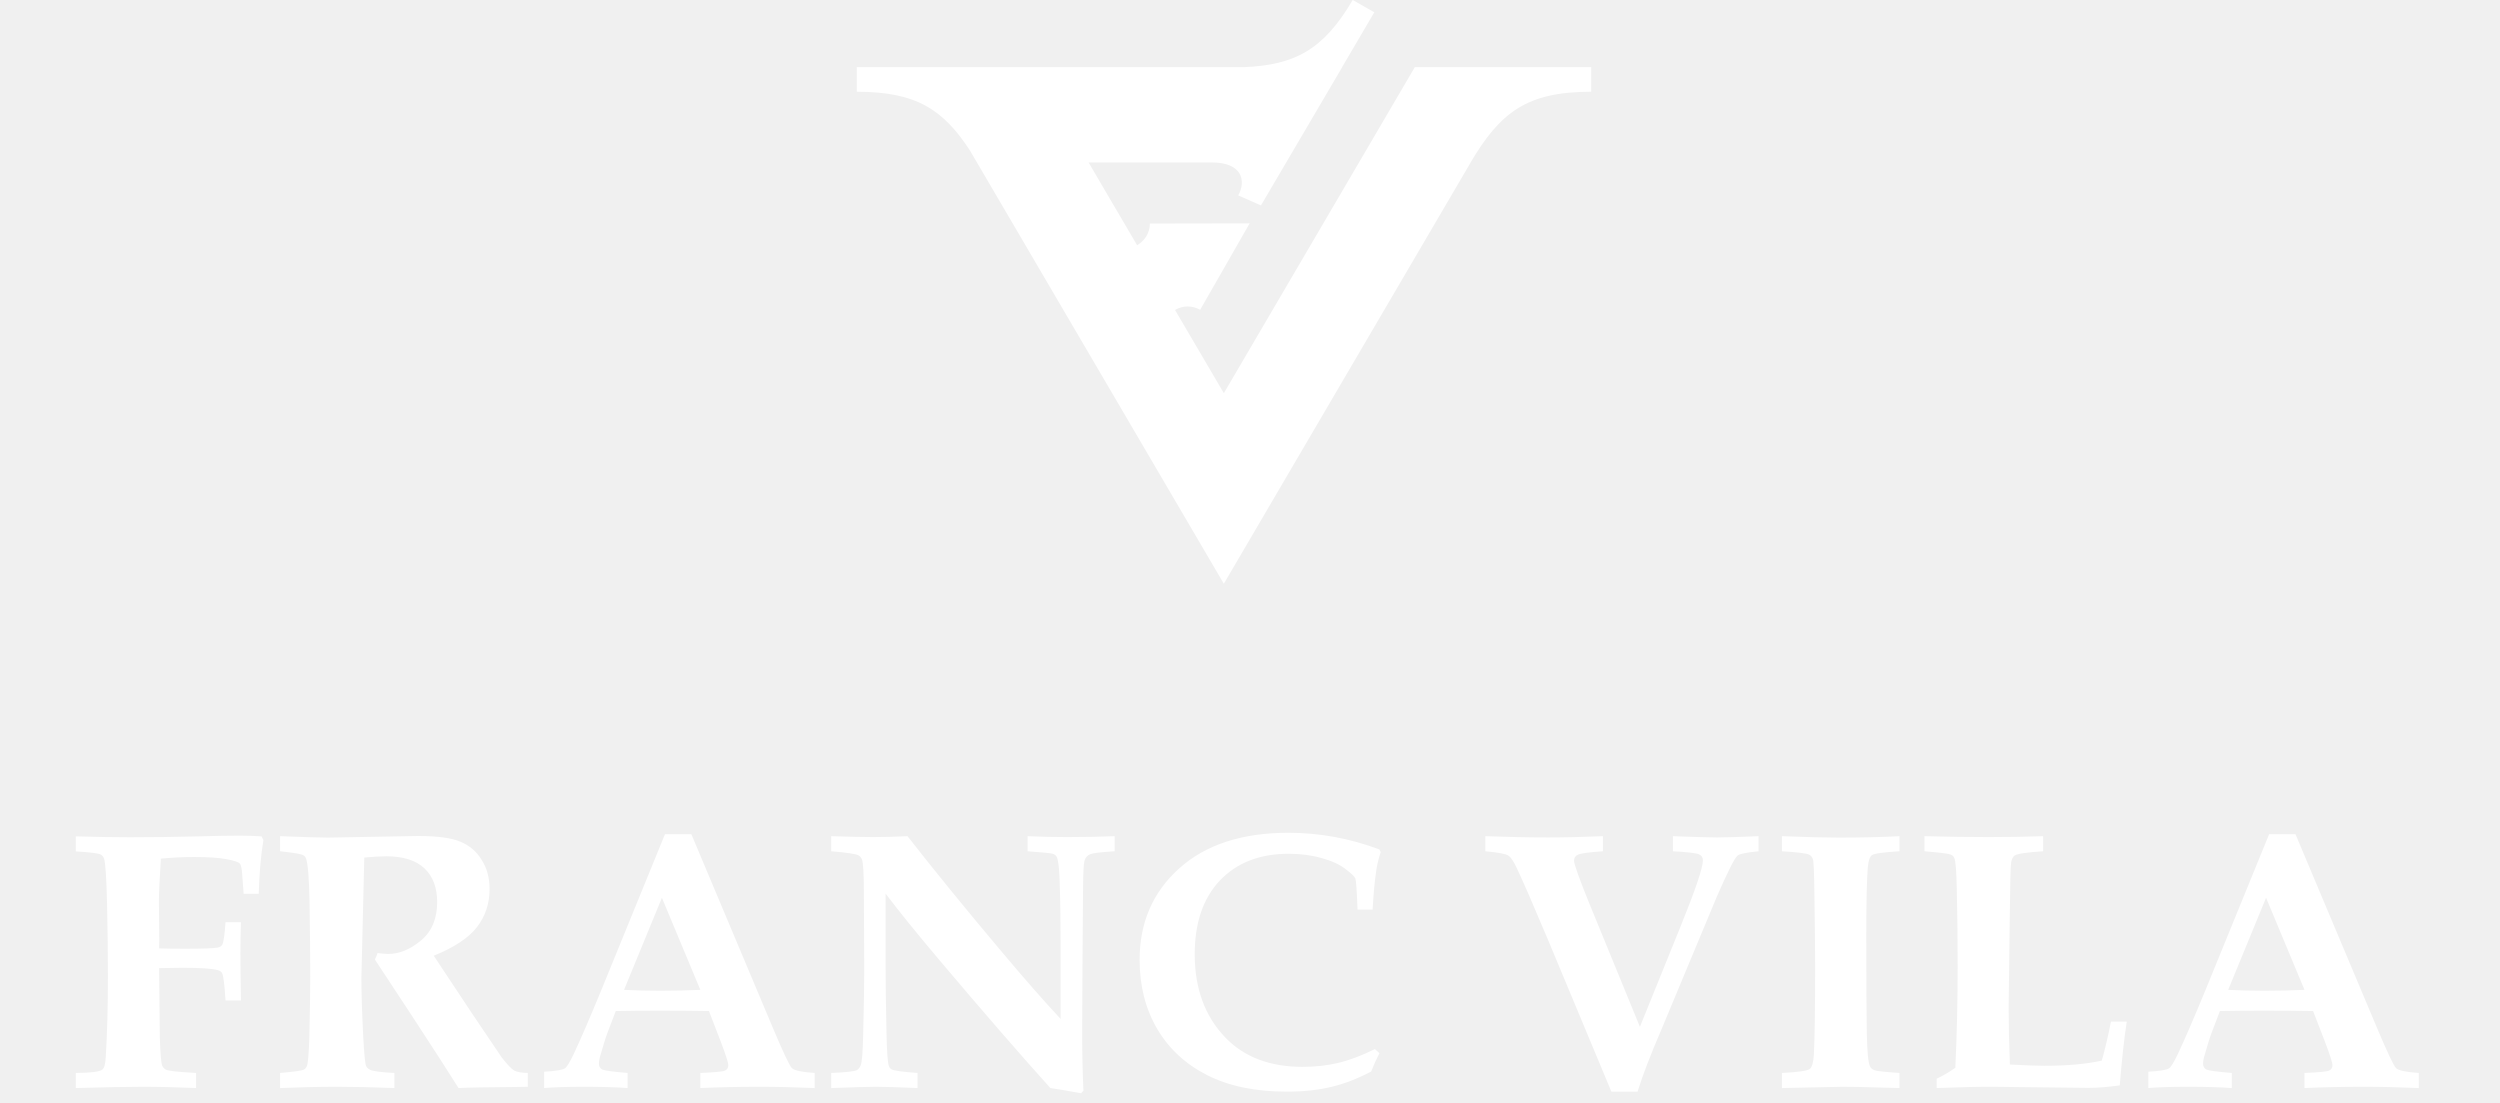
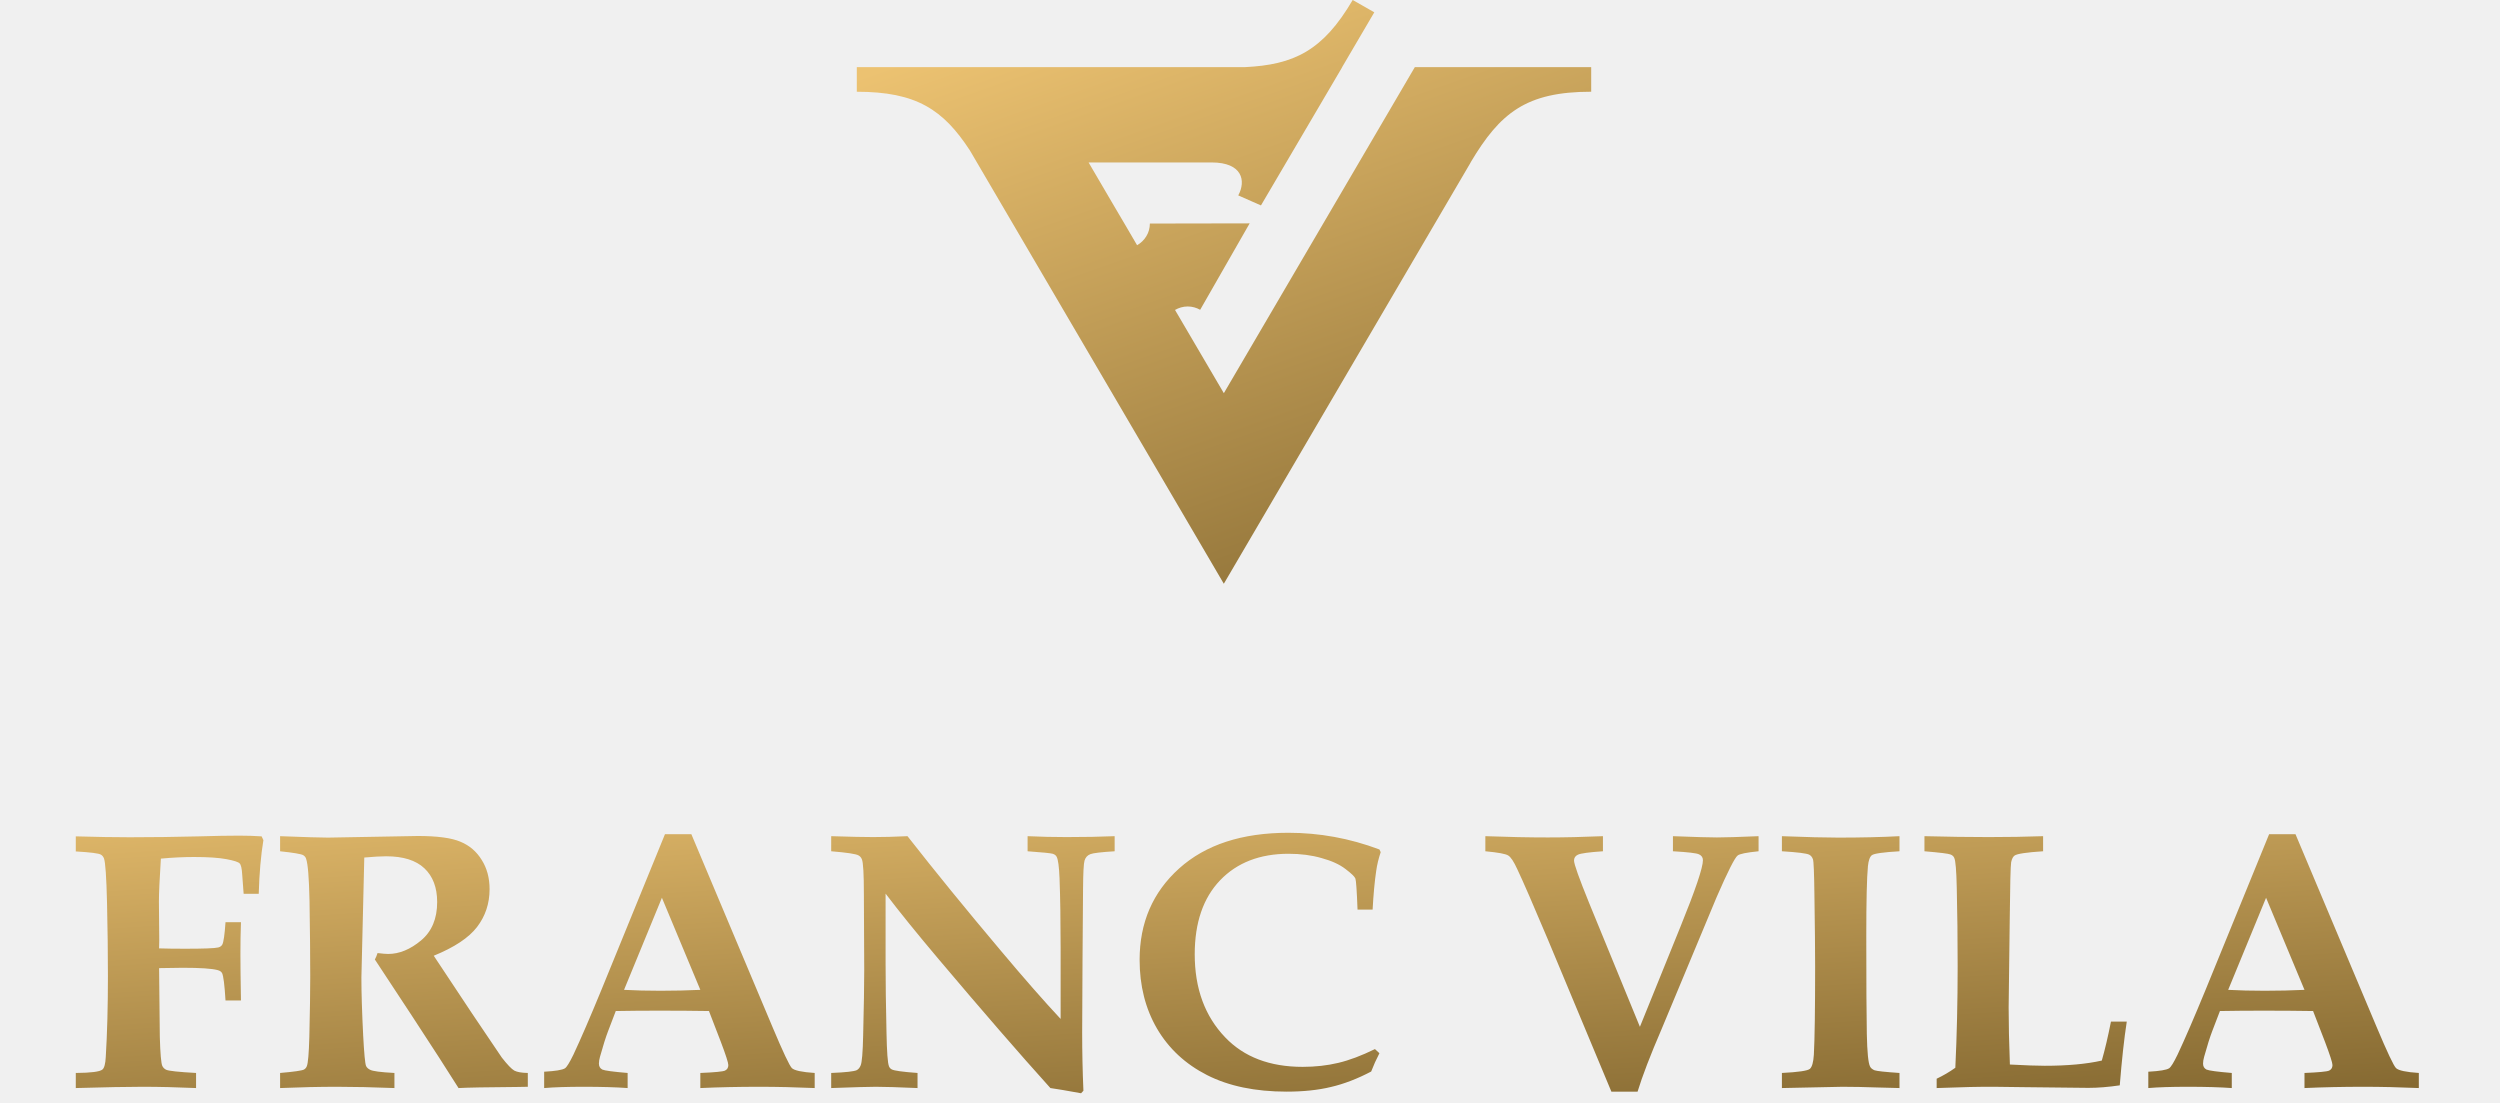
<svg xmlns="http://www.w3.org/2000/svg" width="136" height="60" viewBox="0 0 136 60" fill="none">
-   <path d="M4.123 59.19V58.369C4.95 58.363 5.432 58.301 5.569 58.184C5.673 58.105 5.735 57.874 5.754 57.49C5.832 56.221 5.871 54.756 5.871 53.096C5.871 51.865 5.855 50.547 5.823 49.141C5.79 47.728 5.735 46.914 5.657 46.699C5.618 46.602 5.562 46.533 5.491 46.494C5.38 46.422 4.924 46.364 4.123 46.318V45.498C5.263 45.531 6.243 45.547 7.063 45.547C8.261 45.547 9.517 45.531 10.832 45.498C11.698 45.472 12.428 45.459 13.02 45.459C13.443 45.459 13.847 45.472 14.231 45.498L14.329 45.703C14.192 46.53 14.107 47.503 14.075 48.623H13.254L13.176 47.578C13.157 47.246 13.111 47.044 13.039 46.973C12.974 46.895 12.733 46.816 12.317 46.738C11.907 46.66 11.317 46.621 10.549 46.621C9.983 46.621 9.384 46.65 8.752 46.709C8.681 47.809 8.645 48.587 8.645 49.043L8.664 51.143L8.655 51.592C9.045 51.605 9.517 51.611 10.071 51.611C11.067 51.611 11.666 51.589 11.868 51.543C11.972 51.517 12.047 51.465 12.092 51.387C12.164 51.25 12.222 50.843 12.268 50.166H13.108C13.088 50.739 13.079 51.309 13.079 51.875C13.079 52.409 13.088 53.258 13.108 54.424H12.268C12.216 53.578 12.154 53.083 12.082 52.94C12.043 52.861 11.962 52.806 11.838 52.773C11.526 52.689 10.891 52.647 9.934 52.647L8.655 52.666L8.694 56.416C8.72 57.321 8.765 57.845 8.83 57.988C8.876 58.079 8.944 58.148 9.036 58.193C9.166 58.258 9.709 58.317 10.666 58.369V59.19C9.625 59.144 8.648 59.121 7.737 59.121C6.929 59.121 5.725 59.144 4.123 59.19ZM15.237 59.19V58.369C15.992 58.304 16.425 58.242 16.535 58.184C16.607 58.145 16.659 58.083 16.692 57.998C16.757 57.842 16.802 57.315 16.828 56.416C16.861 55.023 16.877 53.926 16.877 53.125C16.877 52.044 16.864 50.671 16.838 49.004C16.812 47.76 16.75 46.999 16.653 46.719C16.627 46.634 16.575 46.569 16.497 46.523C16.392 46.458 15.972 46.387 15.237 46.309V45.488C16.584 45.54 17.453 45.566 17.844 45.566L22.737 45.478C23.798 45.478 24.569 45.583 25.051 45.791C25.539 45.993 25.924 46.322 26.203 46.777C26.49 47.227 26.633 47.757 26.633 48.369C26.633 49.15 26.405 49.837 25.95 50.43C25.5 51.016 24.716 51.536 23.596 51.992L25.676 55.127L27.297 57.529C27.603 57.92 27.831 58.158 27.981 58.242C28.131 58.32 28.375 58.363 28.713 58.369V59.121L28.137 59.131C26.483 59.144 25.419 59.163 24.944 59.19C24.377 58.285 23.531 56.973 22.405 55.254L20.393 52.197C20.452 52.087 20.5 51.969 20.539 51.846C20.8 51.878 20.992 51.895 21.116 51.895C21.721 51.895 22.317 51.65 22.903 51.162C23.489 50.674 23.782 49.977 23.782 49.072C23.782 48.285 23.55 47.672 23.088 47.236C22.626 46.8 21.933 46.582 21.008 46.582C20.715 46.582 20.318 46.605 19.817 46.65L19.748 49.531L19.66 53.184C19.66 54.01 19.693 55.068 19.758 56.357C19.81 57.328 19.862 57.871 19.914 57.988C19.953 58.073 20.025 58.141 20.129 58.193C20.266 58.272 20.709 58.33 21.457 58.369V59.19C20.285 59.144 19.247 59.121 18.342 59.121C17.379 59.121 16.343 59.144 15.237 59.19ZM29.602 58.301C30.214 58.268 30.591 58.206 30.735 58.115C30.832 58.05 30.985 57.803 31.194 57.373C31.591 56.527 32.099 55.352 32.717 53.848L36.174 45.381H37.61L42.024 55.869C42.597 57.23 42.948 57.975 43.078 58.105C43.215 58.236 43.629 58.324 44.319 58.369V59.19C43.258 59.144 42.255 59.121 41.311 59.121C40.185 59.121 39.114 59.144 38.098 59.19V58.369C38.873 58.337 39.319 58.294 39.436 58.242C39.56 58.184 39.621 58.083 39.621 57.94C39.621 57.816 39.485 57.393 39.211 56.67L38.567 55C37.76 54.987 36.858 54.98 35.862 54.98C34.996 54.98 34.208 54.987 33.498 55L33.069 56.123C32.952 56.429 32.808 56.885 32.639 57.49C32.6 57.627 32.581 57.751 32.581 57.861C32.581 58.011 32.642 58.118 32.766 58.184C32.896 58.242 33.355 58.304 34.143 58.369V59.19C33.505 59.144 32.711 59.121 31.76 59.121C30.855 59.121 30.136 59.144 29.602 59.19V58.301ZM36.008 48.838L33.948 53.848C34.547 53.88 35.207 53.897 35.93 53.897C36.685 53.897 37.408 53.88 38.098 53.848L36.008 48.838ZM45.217 59.19V58.369C46.011 58.337 46.477 58.285 46.614 58.213C46.705 58.161 46.773 58.076 46.819 57.959C46.89 57.803 46.936 57.253 46.956 56.309C46.995 54.746 47.014 53.568 47.014 52.773L46.995 48.643C46.995 47.549 46.959 46.917 46.887 46.748C46.848 46.65 46.786 46.579 46.702 46.533C46.571 46.455 46.077 46.38 45.217 46.309V45.488C46.246 45.521 47.008 45.537 47.502 45.537C48.049 45.537 48.671 45.521 49.368 45.488C50.865 47.402 52.558 49.479 54.446 51.719C55.702 53.216 56.786 54.453 57.698 55.43V51.562C57.698 50.098 57.678 48.835 57.639 47.773C57.613 47.142 57.561 46.755 57.483 46.611C57.444 46.533 57.372 46.478 57.268 46.445C57.164 46.413 56.708 46.367 55.901 46.309V45.488C56.61 45.521 57.317 45.537 58.02 45.537C58.983 45.537 59.856 45.521 60.637 45.488V46.309C59.908 46.354 59.468 46.406 59.319 46.465C59.234 46.497 59.166 46.543 59.114 46.602C59.062 46.66 59.023 46.735 58.996 46.826C58.951 46.982 58.925 47.484 58.918 48.33L58.889 52.236L58.87 56.172C58.87 57.227 58.892 58.281 58.938 59.336L58.811 59.473C58.023 59.329 57.467 59.235 57.141 59.19C55.468 57.334 53.446 55.003 51.077 52.197C49.879 50.778 48.912 49.583 48.176 48.613V52.412C48.176 53.447 48.192 54.694 48.225 56.152C48.245 57.227 48.29 57.845 48.362 58.008C48.388 58.079 48.437 58.135 48.508 58.174C48.632 58.245 49.101 58.31 49.914 58.369V59.19C48.86 59.144 48.105 59.121 47.649 59.121C47.271 59.121 46.461 59.144 45.217 59.19ZM74.797 57.07L75.041 57.295C74.872 57.62 74.722 57.953 74.592 58.291C73.837 58.688 73.108 58.968 72.405 59.131C71.708 59.3 70.904 59.385 69.993 59.385C68.287 59.385 66.845 59.085 65.666 58.486C64.488 57.887 63.58 57.044 62.942 55.957C62.31 54.87 61.995 53.623 61.995 52.217C61.995 50.192 62.711 48.535 64.143 47.246C65.582 45.95 67.564 45.303 70.09 45.303C70.93 45.303 71.76 45.378 72.581 45.527C73.407 45.677 74.228 45.905 75.041 46.211L75.11 46.357C74.993 46.709 74.911 47.047 74.866 47.373C74.781 47.94 74.716 48.643 74.67 49.482H73.85C73.811 48.454 73.772 47.891 73.733 47.793C73.694 47.689 73.515 47.516 73.196 47.275C72.877 47.028 72.444 46.829 71.897 46.68C71.356 46.523 70.757 46.445 70.1 46.445C68.537 46.445 67.294 46.927 66.37 47.891C65.452 48.854 64.993 50.195 64.993 51.914C64.993 53.776 65.546 55.283 66.653 56.435C67.675 57.503 69.078 58.037 70.862 58.037C71.552 58.037 72.196 57.965 72.795 57.822C73.401 57.679 74.068 57.428 74.797 57.07ZM80.803 46.309V45.488C82.04 45.534 83.173 45.557 84.202 45.557C85.113 45.557 86.112 45.534 87.2 45.488V46.309C86.444 46.361 85.992 46.422 85.842 46.494C85.699 46.559 85.627 46.667 85.627 46.816C85.627 47.005 85.901 47.773 86.448 49.121L89.211 55.859L91.418 50.41C92.232 48.405 92.639 47.2 92.639 46.797C92.639 46.647 92.567 46.54 92.424 46.475C92.287 46.41 91.816 46.354 91.008 46.309V45.488C92.2 45.534 92.997 45.557 93.401 45.557C93.824 45.557 94.579 45.534 95.666 45.488V46.309C95.009 46.374 94.628 46.452 94.524 46.543C94.368 46.667 93.99 47.415 93.391 48.789L90.393 55.977C89.781 57.396 89.345 58.532 89.084 59.385H87.659L84.202 51.103C83.407 49.215 82.851 47.936 82.532 47.266C82.349 46.868 82.19 46.628 82.053 46.543C81.923 46.452 81.506 46.374 80.803 46.309ZM96.936 59.19V58.369C97.834 58.324 98.342 58.249 98.459 58.145C98.577 58.04 98.648 57.783 98.674 57.373C98.72 56.514 98.743 54.912 98.743 52.568C98.743 51.67 98.73 50.368 98.704 48.662C98.691 47.497 98.664 46.859 98.625 46.748C98.586 46.631 98.518 46.546 98.42 46.494C98.277 46.422 97.782 46.361 96.936 46.309V45.488C98.277 45.54 99.302 45.566 100.012 45.566C101.236 45.566 102.343 45.54 103.332 45.488V46.309C102.447 46.361 101.946 46.432 101.829 46.523C101.718 46.608 101.646 46.81 101.614 47.129C101.555 47.754 101.526 49.02 101.526 50.928C101.526 53.467 101.536 55.238 101.555 56.24C101.575 57.236 101.633 57.829 101.731 58.018C101.77 58.102 101.851 58.171 101.975 58.223C102.105 58.268 102.558 58.317 103.332 58.369V59.19L102.18 59.16C101.451 59.134 100.8 59.121 100.227 59.121L96.936 59.19ZM105.354 59.19V58.682C105.712 58.512 106.051 58.314 106.37 58.086C106.454 56.322 106.496 54.482 106.496 52.568C106.496 51.065 106.48 49.645 106.448 48.31C106.428 47.36 106.383 46.813 106.311 46.67C106.278 46.585 106.21 46.523 106.106 46.484C106.008 46.439 105.536 46.38 104.69 46.309V45.488C105.946 45.521 107.112 45.537 108.186 45.537C109.228 45.537 110.214 45.521 111.145 45.488V46.309C110.246 46.367 109.729 46.445 109.592 46.543C109.508 46.602 109.446 46.722 109.407 46.904C109.374 47.08 109.348 48.132 109.329 50.059L109.27 54.815C109.27 55.706 109.293 56.738 109.338 57.91C110.191 57.956 110.823 57.978 111.233 57.978C112.463 57.978 113.498 57.884 114.338 57.695C114.508 57.103 114.674 56.397 114.836 55.576H115.696C115.552 56.507 115.426 57.663 115.315 59.043C114.696 59.134 114.127 59.18 113.606 59.18L110.071 59.141L108.489 59.121C107.759 59.115 106.715 59.137 105.354 59.19ZM116.868 58.301C117.48 58.268 117.857 58.206 118 58.115C118.098 58.05 118.251 57.803 118.459 57.373C118.857 56.527 119.364 55.352 119.983 53.848L123.44 45.381H124.875L129.289 55.869C129.862 57.23 130.214 57.975 130.344 58.105C130.481 58.236 130.894 58.324 131.584 58.369V59.19C130.523 59.144 129.521 59.121 128.577 59.121C127.45 59.121 126.379 59.144 125.364 59.19V58.369C126.138 58.337 126.584 58.294 126.702 58.242C126.825 58.184 126.887 58.083 126.887 57.94C126.887 57.816 126.75 57.393 126.477 56.67L125.832 55C125.025 54.987 124.123 54.98 123.127 54.98C122.261 54.98 121.474 54.987 120.764 55L120.334 56.123C120.217 56.429 120.074 56.885 119.905 57.49C119.866 57.627 119.846 57.751 119.846 57.861C119.846 58.011 119.908 58.118 120.032 58.184C120.162 58.242 120.621 58.304 121.409 58.369V59.19C120.771 59.144 119.976 59.121 119.026 59.121C118.121 59.121 117.401 59.144 116.868 59.19V58.301ZM123.274 48.838L121.213 53.848C121.812 53.88 122.473 53.897 123.196 53.897C123.951 53.897 124.674 53.88 125.364 53.848L123.274 48.838Z" fill="white" />
-   <path d="M76.966 3.653L66.577 21.389L65.302 19.215L64.611 18.037L63.921 16.861C64.126 16.744 64.359 16.672 64.611 16.672C64.859 16.672 65.089 16.741 65.289 16.853L67.981 12.151L62.553 12.161V12.162C62.553 12.668 62.272 13.102 61.858 13.34L61.169 12.162L60.477 10.986L59.219 8.837H65.912C67.592 8.837 67.792 9.841 67.361 10.63L68.596 11.175L73.015 3.655H73.01L74.762 0.669L73.586 0C71.967 2.765 70.385 3.527 67.704 3.653H46.61V4.991C49.851 4.991 51.31 5.96 52.762 8.183L66.576 31.756L80.008 8.832L80.001 8.835C81.603 6.142 83.021 4.99 86.561 4.99V3.651H76.966V3.653Z" fill="white" />
+   <path d="M4.123 59.19V58.369C4.95 58.363 5.432 58.301 5.569 58.184C5.673 58.105 5.735 57.874 5.754 57.49C5.832 56.221 5.871 54.756 5.871 53.096C5.871 51.865 5.855 50.547 5.823 49.141C5.79 47.728 5.735 46.914 5.657 46.699C5.618 46.602 5.562 46.533 5.491 46.494C5.38 46.422 4.924 46.364 4.123 46.318V45.498C5.263 45.531 6.243 45.547 7.063 45.547C8.261 45.547 9.517 45.531 10.832 45.498C11.698 45.472 12.428 45.459 13.02 45.459C13.443 45.459 13.847 45.472 14.231 45.498L14.329 45.703C14.192 46.53 14.107 47.503 14.075 48.623H13.254L13.176 47.578C13.157 47.246 13.111 47.044 13.039 46.973C12.974 46.895 12.733 46.816 12.317 46.738C11.907 46.66 11.317 46.621 10.549 46.621C9.983 46.621 9.384 46.65 8.752 46.709C8.681 47.809 8.645 48.587 8.645 49.043L8.664 51.143L8.655 51.592C9.045 51.605 9.517 51.611 10.071 51.611C11.067 51.611 11.666 51.589 11.868 51.543C11.972 51.517 12.047 51.465 12.092 51.387C12.164 51.25 12.222 50.843 12.268 50.166H13.108C13.088 50.739 13.079 51.309 13.079 51.875C13.079 52.409 13.088 53.258 13.108 54.424H12.268C12.216 53.578 12.154 53.083 12.082 52.94C12.043 52.861 11.962 52.806 11.838 52.773C11.526 52.689 10.891 52.647 9.934 52.647L8.655 52.666L8.694 56.416C8.72 57.321 8.765 57.845 8.83 57.988C8.876 58.079 8.944 58.148 9.036 58.193C9.166 58.258 9.709 58.317 10.666 58.369V59.19C9.625 59.144 8.648 59.121 7.737 59.121C6.929 59.121 5.725 59.144 4.123 59.19ZM15.237 59.19V58.369C15.992 58.304 16.425 58.242 16.535 58.184C16.607 58.145 16.659 58.083 16.692 57.998C16.757 57.842 16.802 57.315 16.828 56.416C16.861 55.023 16.877 53.926 16.877 53.125C16.877 52.044 16.864 50.671 16.838 49.004C16.812 47.76 16.75 46.999 16.653 46.719C16.627 46.634 16.575 46.569 16.497 46.523C16.392 46.458 15.972 46.387 15.237 46.309V45.488C16.584 45.54 17.453 45.566 17.844 45.566L22.737 45.478C23.798 45.478 24.569 45.583 25.051 45.791C25.539 45.993 25.924 46.322 26.203 46.777C26.49 47.227 26.633 47.757 26.633 48.369C26.633 49.15 26.405 49.837 25.95 50.43C25.5 51.016 24.716 51.536 23.596 51.992L25.676 55.127L27.297 57.529C27.603 57.92 27.831 58.158 27.981 58.242C28.131 58.32 28.375 58.363 28.713 58.369V59.121L28.137 59.131C26.483 59.144 25.419 59.163 24.944 59.19C24.377 58.285 23.531 56.973 22.405 55.254L20.393 52.197C20.452 52.087 20.5 51.969 20.539 51.846C20.8 51.878 20.992 51.895 21.116 51.895C21.721 51.895 22.317 51.65 22.903 51.162C23.489 50.674 23.782 49.977 23.782 49.072C23.782 48.285 23.55 47.672 23.088 47.236C22.626 46.8 21.933 46.582 21.008 46.582C20.715 46.582 20.318 46.605 19.817 46.65L19.748 49.531L19.66 53.184C19.66 54.01 19.693 55.068 19.758 56.357C19.81 57.328 19.862 57.871 19.914 57.988C19.953 58.073 20.025 58.141 20.129 58.193C20.266 58.272 20.709 58.33 21.457 58.369V59.19C20.285 59.144 19.247 59.121 18.342 59.121C17.379 59.121 16.343 59.144 15.237 59.19ZM29.602 58.301C30.214 58.268 30.591 58.206 30.735 58.115C30.832 58.05 30.985 57.803 31.194 57.373C31.591 56.527 32.099 55.352 32.717 53.848L36.174 45.381H37.61L42.024 55.869C42.597 57.23 42.948 57.975 43.078 58.105C43.215 58.236 43.629 58.324 44.319 58.369V59.19C43.258 59.144 42.255 59.121 41.311 59.121C40.185 59.121 39.114 59.144 38.098 59.19V58.369C38.873 58.337 39.319 58.294 39.436 58.242C39.56 58.184 39.621 58.083 39.621 57.94C39.621 57.816 39.485 57.393 39.211 56.67L38.567 55C37.76 54.987 36.858 54.98 35.862 54.98C34.996 54.98 34.208 54.987 33.498 55L33.069 56.123C32.952 56.429 32.808 56.885 32.639 57.49C32.6 57.627 32.581 57.751 32.581 57.861C32.581 58.011 32.642 58.118 32.766 58.184C32.896 58.242 33.355 58.304 34.143 58.369V59.19C33.505 59.144 32.711 59.121 31.76 59.121C30.855 59.121 30.136 59.144 29.602 59.19V58.301ZM36.008 48.838L33.948 53.848C34.547 53.88 35.207 53.897 35.93 53.897C36.685 53.897 37.408 53.88 38.098 53.848L36.008 48.838ZM45.217 59.19V58.369C46.011 58.337 46.477 58.285 46.614 58.213C46.705 58.161 46.773 58.076 46.819 57.959C46.89 57.803 46.936 57.253 46.956 56.309C46.995 54.746 47.014 53.568 47.014 52.773L46.995 48.643C46.995 47.549 46.959 46.917 46.887 46.748C46.848 46.65 46.786 46.579 46.702 46.533C46.571 46.455 46.077 46.38 45.217 46.309V45.488C46.246 45.521 47.008 45.537 47.502 45.537C48.049 45.537 48.671 45.521 49.368 45.488C50.865 47.402 52.558 49.479 54.446 51.719C55.702 53.216 56.786 54.453 57.698 55.43V51.562C57.698 50.098 57.678 48.835 57.639 47.773C57.613 47.142 57.561 46.755 57.483 46.611C57.444 46.533 57.372 46.478 57.268 46.445C57.164 46.413 56.708 46.367 55.901 46.309V45.488C56.61 45.521 57.317 45.537 58.02 45.537C58.983 45.537 59.856 45.521 60.637 45.488V46.309C59.908 46.354 59.468 46.406 59.319 46.465C59.234 46.497 59.166 46.543 59.114 46.602C59.062 46.66 59.023 46.735 58.996 46.826C58.951 46.982 58.925 47.484 58.918 48.33L58.889 52.236L58.87 56.172C58.87 57.227 58.892 58.281 58.938 59.336L58.811 59.473C58.023 59.329 57.467 59.235 57.141 59.19C55.468 57.334 53.446 55.003 51.077 52.197C49.879 50.778 48.912 49.583 48.176 48.613V52.412C48.176 53.447 48.192 54.694 48.225 56.152C48.245 57.227 48.29 57.845 48.362 58.008C48.388 58.079 48.437 58.135 48.508 58.174C48.632 58.245 49.101 58.31 49.914 58.369V59.19C48.86 59.144 48.105 59.121 47.649 59.121C47.271 59.121 46.461 59.144 45.217 59.19ZM74.797 57.07L75.041 57.295C74.872 57.62 74.722 57.953 74.592 58.291C73.837 58.688 73.108 58.968 72.405 59.131C71.708 59.3 70.904 59.385 69.993 59.385C68.287 59.385 66.845 59.085 65.666 58.486C64.488 57.887 63.58 57.044 62.942 55.957C62.31 54.87 61.995 53.623 61.995 52.217C61.995 50.192 62.711 48.535 64.143 47.246C65.582 45.95 67.564 45.303 70.09 45.303C70.93 45.303 71.76 45.378 72.581 45.527C73.407 45.677 74.228 45.905 75.041 46.211L75.11 46.357C74.993 46.709 74.911 47.047 74.866 47.373C74.781 47.94 74.716 48.643 74.67 49.482H73.85C73.811 48.454 73.772 47.891 73.733 47.793C73.694 47.689 73.515 47.516 73.196 47.275C72.877 47.028 72.444 46.829 71.897 46.68C71.356 46.523 70.757 46.445 70.1 46.445C68.537 46.445 67.294 46.927 66.37 47.891C65.452 48.854 64.993 50.195 64.993 51.914C64.993 53.776 65.546 55.283 66.653 56.435C67.675 57.503 69.078 58.037 70.862 58.037C71.552 58.037 72.196 57.965 72.795 57.822C73.401 57.679 74.068 57.428 74.797 57.07ZM80.803 46.309V45.488C82.04 45.534 83.173 45.557 84.202 45.557C85.113 45.557 86.112 45.534 87.2 45.488V46.309C86.444 46.361 85.992 46.422 85.842 46.494C85.699 46.559 85.627 46.667 85.627 46.816C85.627 47.005 85.901 47.773 86.448 49.121L89.211 55.859L91.418 50.41C92.232 48.405 92.639 47.2 92.639 46.797C92.639 46.647 92.567 46.54 92.424 46.475C92.287 46.41 91.816 46.354 91.008 46.309V45.488C92.2 45.534 92.997 45.557 93.401 45.557C93.824 45.557 94.579 45.534 95.666 45.488V46.309C95.009 46.374 94.628 46.452 94.524 46.543C94.368 46.667 93.99 47.415 93.391 48.789L90.393 55.977C89.781 57.396 89.345 58.532 89.084 59.385H87.659L84.202 51.103C83.407 49.215 82.851 47.936 82.532 47.266C82.349 46.868 82.19 46.628 82.053 46.543C81.923 46.452 81.506 46.374 80.803 46.309ZM96.936 59.19V58.369C97.834 58.324 98.342 58.249 98.459 58.145C98.577 58.04 98.648 57.783 98.674 57.373C98.72 56.514 98.743 54.912 98.743 52.568C98.743 51.67 98.73 50.368 98.704 48.662C98.691 47.497 98.664 46.859 98.625 46.748C98.586 46.631 98.518 46.546 98.42 46.494C98.277 46.422 97.782 46.361 96.936 46.309V45.488C98.277 45.54 99.302 45.566 100.012 45.566C101.236 45.566 102.343 45.54 103.332 45.488V46.309C102.447 46.361 101.946 46.432 101.829 46.523C101.718 46.608 101.646 46.81 101.614 47.129C101.555 47.754 101.526 49.02 101.526 50.928C101.526 53.467 101.536 55.238 101.555 56.24C101.575 57.236 101.633 57.829 101.731 58.018C101.77 58.102 101.851 58.171 101.975 58.223C102.105 58.268 102.558 58.317 103.332 58.369V59.19L102.18 59.16C101.451 59.134 100.8 59.121 100.227 59.121L96.936 59.19ZM105.354 59.19V58.682C105.712 58.512 106.051 58.314 106.37 58.086C106.454 56.322 106.496 54.482 106.496 52.568C106.496 51.065 106.48 49.645 106.448 48.31C106.428 47.36 106.383 46.813 106.311 46.67C106.278 46.585 106.21 46.523 106.106 46.484C106.008 46.439 105.536 46.38 104.69 46.309V45.488C105.946 45.521 107.112 45.537 108.186 45.537C109.228 45.537 110.214 45.521 111.145 45.488V46.309C110.246 46.367 109.729 46.445 109.592 46.543C109.508 46.602 109.446 46.722 109.407 46.904C109.374 47.08 109.348 48.132 109.329 50.059L109.27 54.815C109.27 55.706 109.293 56.738 109.338 57.91C110.191 57.956 110.823 57.978 111.233 57.978C112.463 57.978 113.498 57.884 114.338 57.695C114.508 57.103 114.674 56.397 114.836 55.576H115.696C115.552 56.507 115.426 57.663 115.315 59.043C114.696 59.134 114.127 59.18 113.606 59.18L110.071 59.141L108.489 59.121C107.759 59.115 106.715 59.137 105.354 59.19ZM116.868 58.301C117.48 58.268 117.857 58.206 118 58.115C118.098 58.05 118.251 57.803 118.459 57.373C118.857 56.527 119.364 55.352 119.983 53.848L123.44 45.381H124.875L129.289 55.869C129.862 57.23 130.214 57.975 130.344 58.105C130.481 58.236 130.894 58.324 131.584 58.369V59.19C130.523 59.144 129.521 59.121 128.577 59.121C127.45 59.121 126.379 59.144 125.364 59.19V58.369C126.138 58.337 126.584 58.294 126.702 58.242C126.825 58.184 126.887 58.083 126.887 57.94C126.887 57.816 126.75 57.393 126.477 56.67L125.832 55C125.025 54.987 124.123 54.98 123.127 54.98C122.261 54.98 121.474 54.987 120.764 55L120.334 56.123C120.217 56.429 120.074 56.885 119.905 57.49C119.866 57.627 119.846 57.751 119.846 57.861C119.846 58.011 119.908 58.118 120.032 58.184C120.162 58.242 120.621 58.304 121.409 58.369V59.19C120.771 59.144 119.976 59.121 119.026 59.121C118.121 59.121 117.401 59.144 116.868 59.19V58.301ZM123.274 48.838L121.213 53.848C121.812 53.88 122.473 53.897 123.196 53.897C123.951 53.897 124.674 53.88 125.364 53.848L123.274 48.838Z" fill="url(#paint0_linear_454_7663)" />
+   <path d="M76.966 3.653L66.577 21.389L65.302 19.215L64.611 18.037L63.921 16.861C64.126 16.744 64.359 16.672 64.611 16.672C64.859 16.672 65.089 16.741 65.289 16.853L67.981 12.151L62.553 12.161V12.162C62.553 12.668 62.272 13.102 61.858 13.34L61.169 12.162L60.477 10.986L59.219 8.837H65.912C67.592 8.837 67.792 9.841 67.361 10.63L68.596 11.175L73.015 3.655H73.01L74.762 0.669L73.586 0C71.967 2.765 70.385 3.527 67.704 3.653H46.61V4.991C49.851 4.991 51.31 5.96 52.762 8.183L66.576 31.756L80.008 8.832L80.001 8.835C81.603 6.142 83.021 4.99 86.561 4.99V3.651H76.966V3.653Z" fill="url(#paint1_linear_454_7663)" />
+   <defs>
+     <linearGradient id="paint0_linear_454_7663" x1="40.463" y1="39.121" x2="42.206" y2="66.452" gradientUnits="userSpaceOnUse">
+       <stop stop-color="#ECC271" />
+       <stop offset="1" stop-color="#7F642E" />
+     </linearGradient>
+     <linearGradient id="paint1_linear_454_7663" x1="58.565" y1="-2.94269e-05" x2="72.594" y2="39.833" gradientUnits="userSpaceOnUse">
+       <stop stop-color="#ECC271" />
+       <stop offset="1" stop-color="#7F642E" />
+     </linearGradient>
+   </defs>
</svg>
